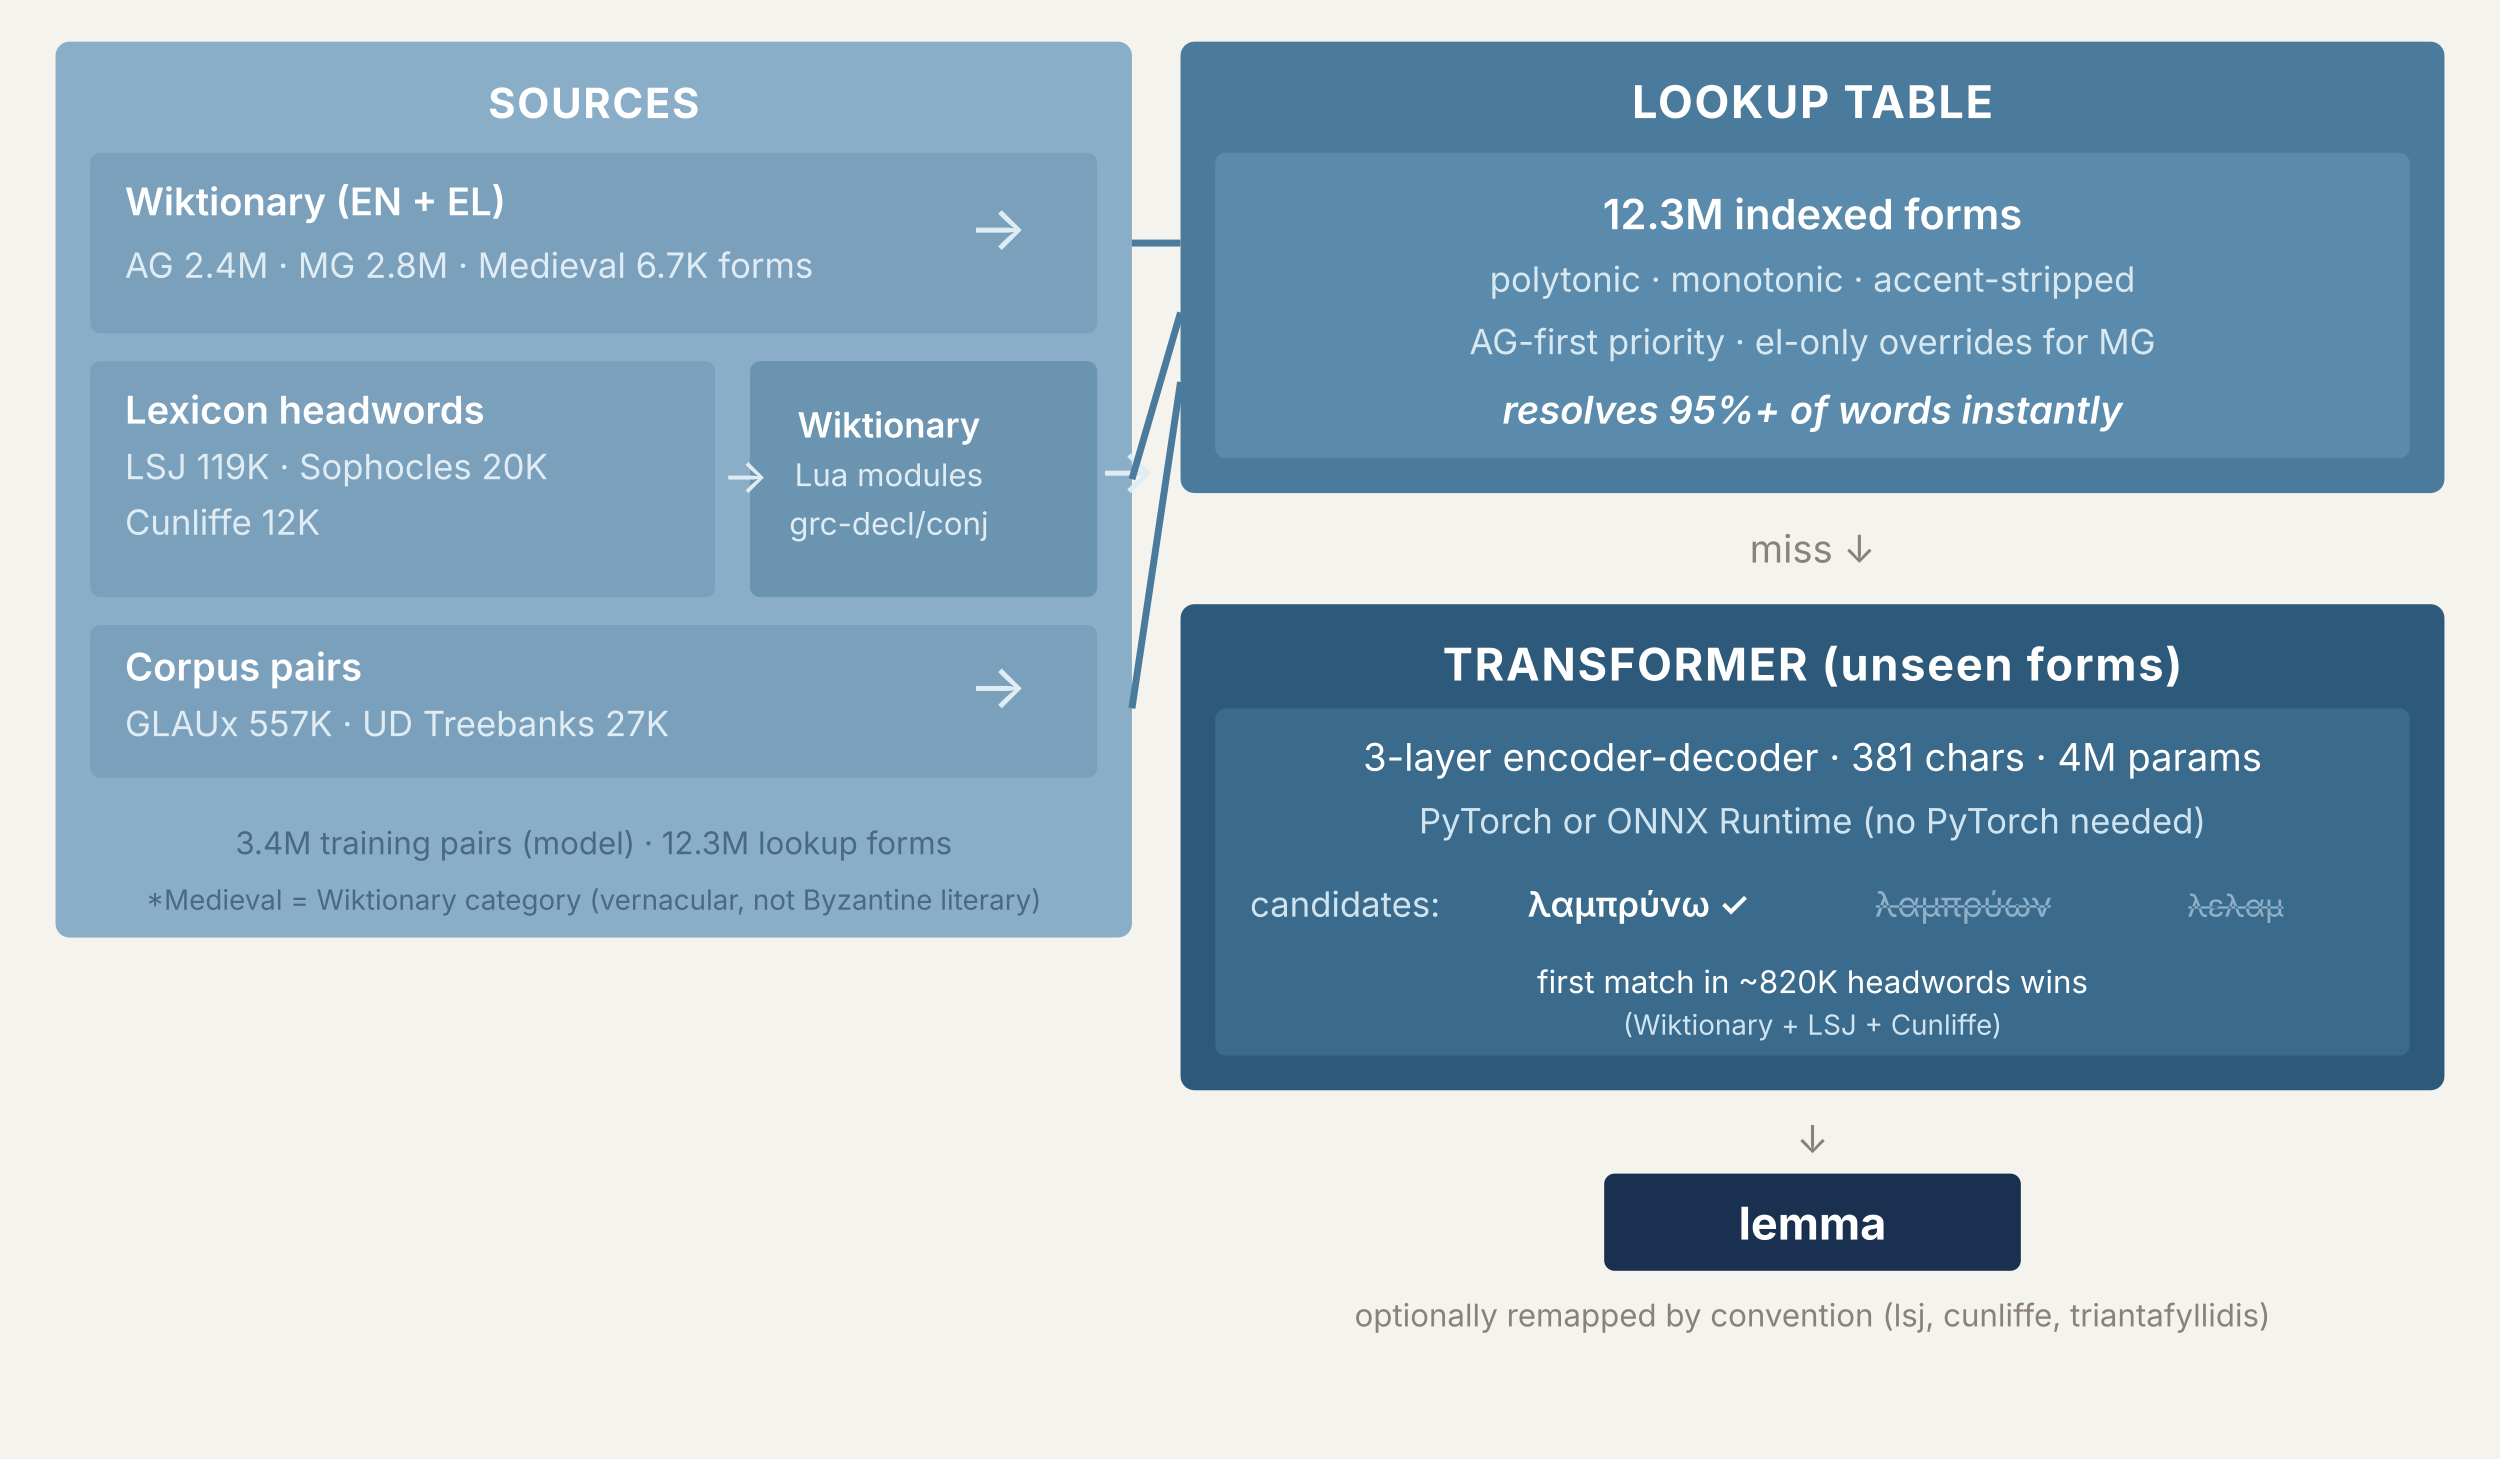
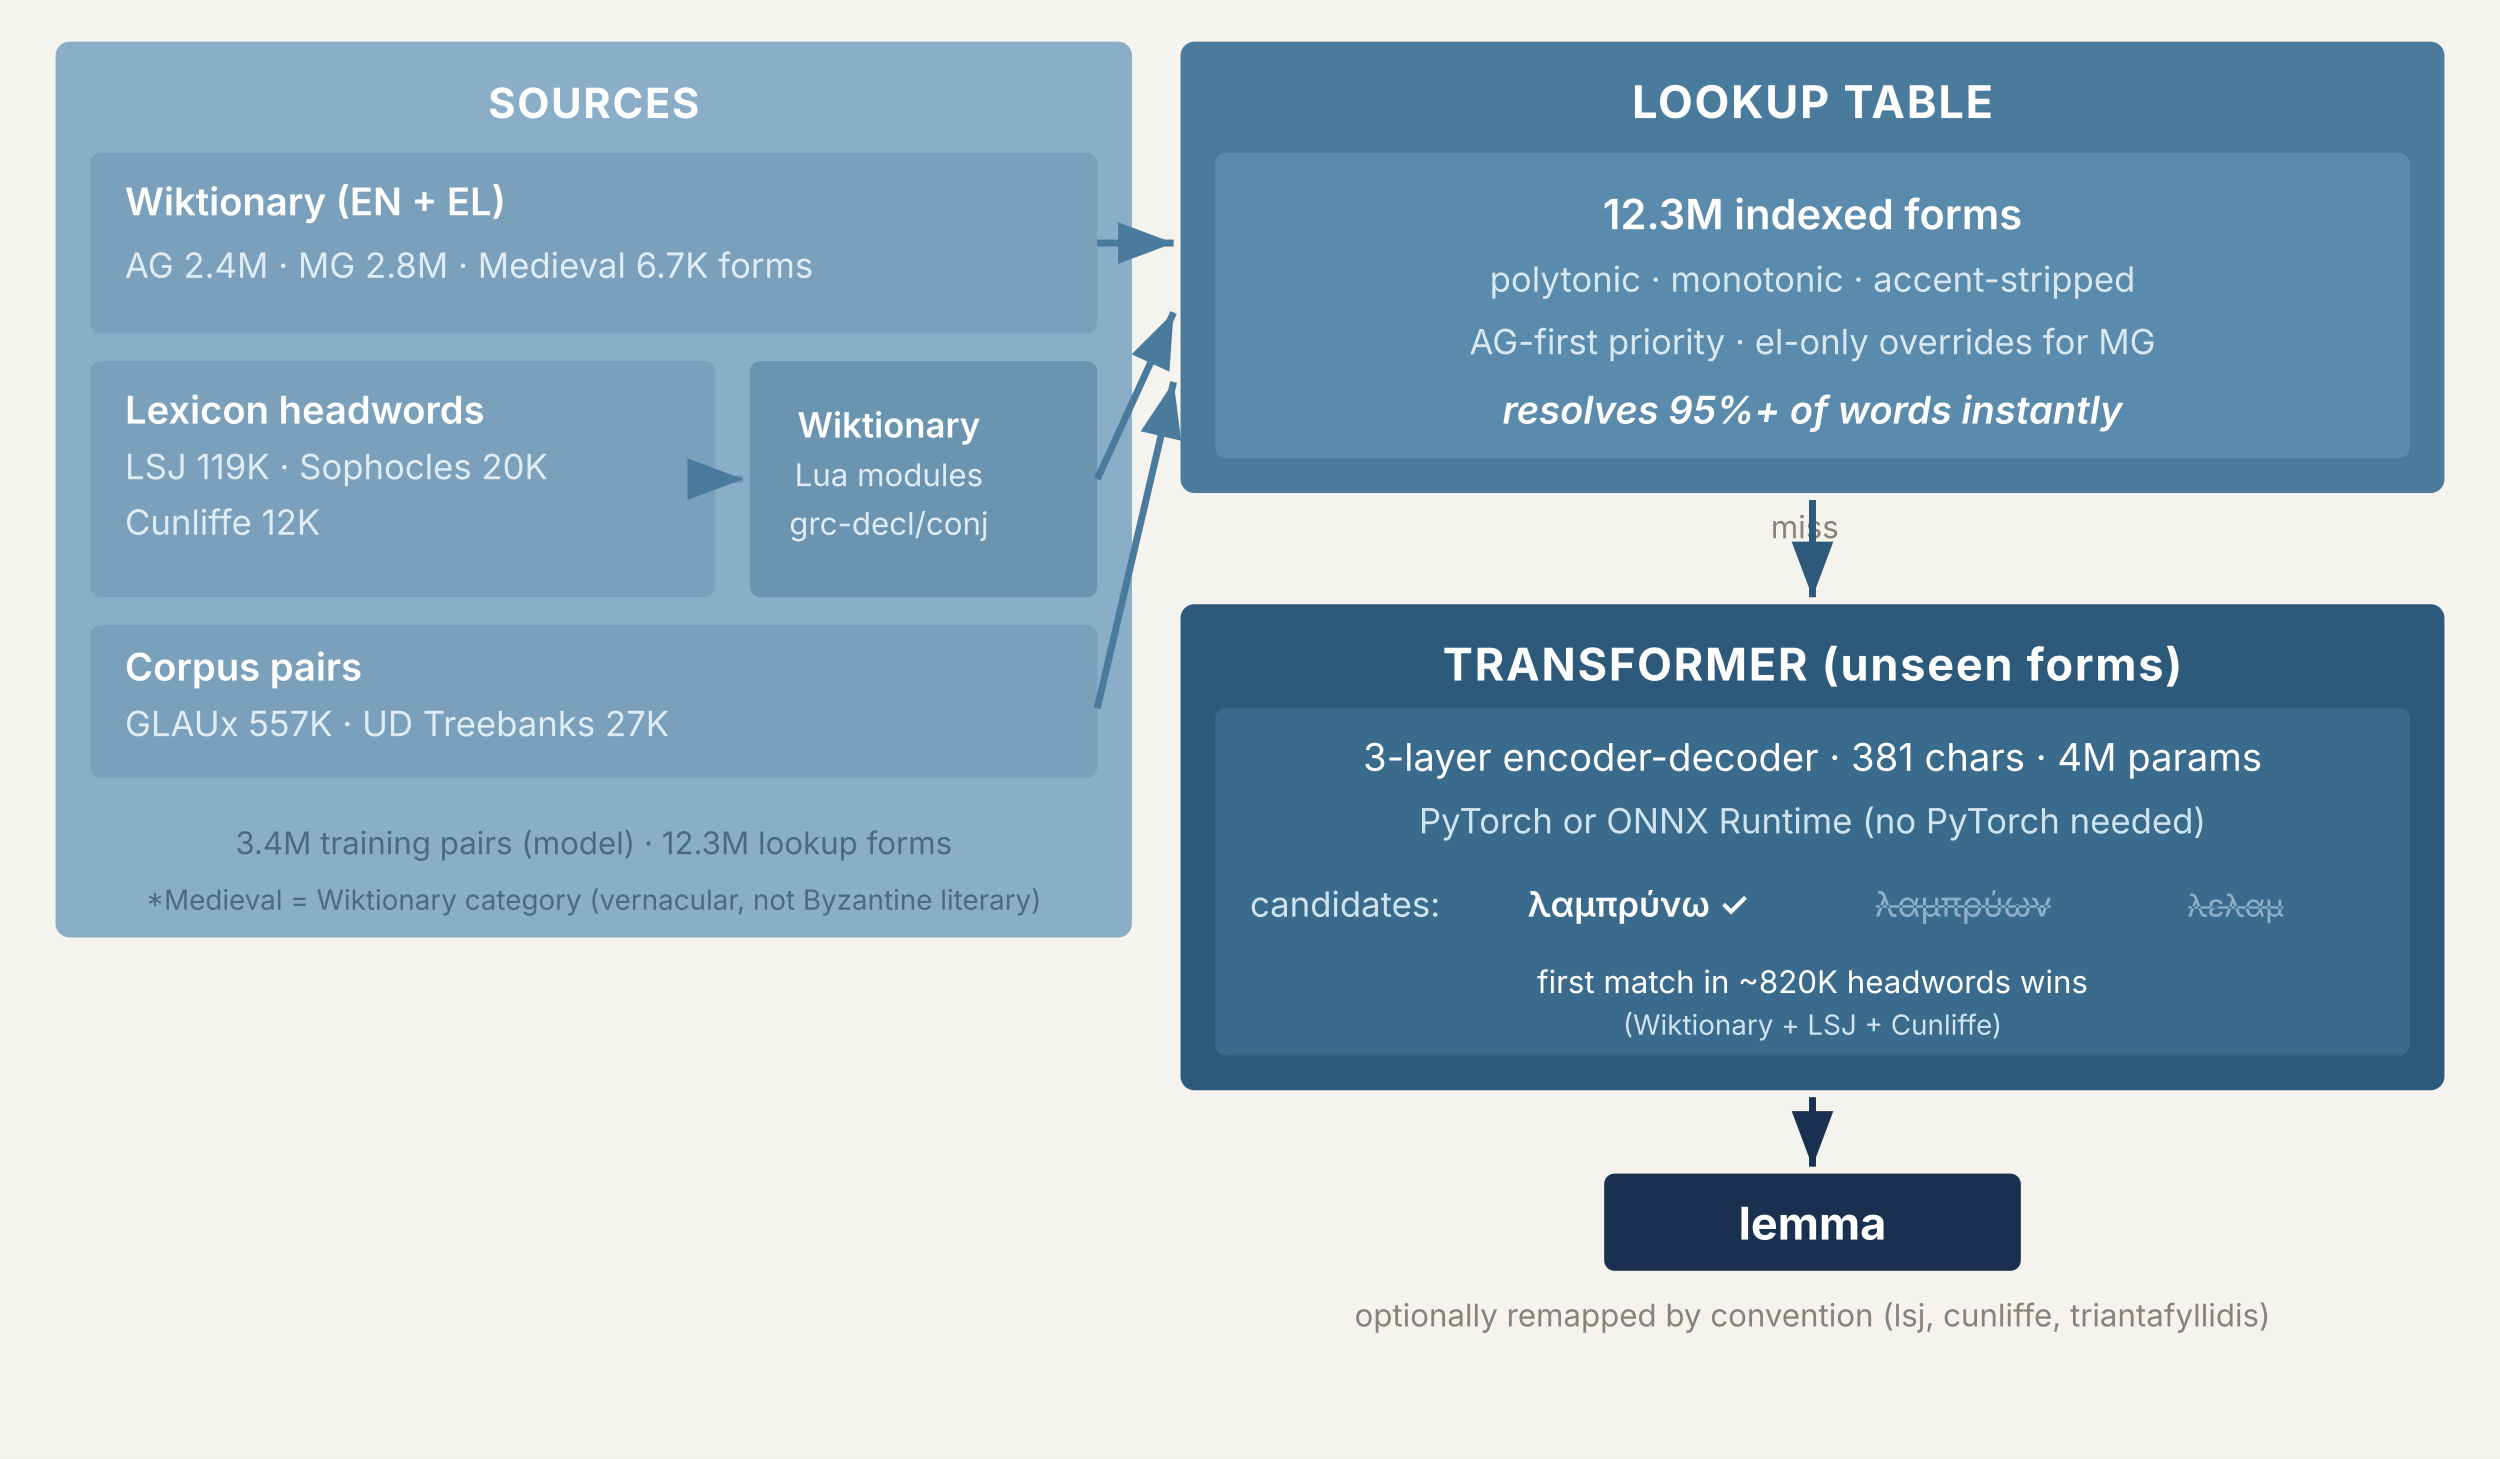
<svg xmlns="http://www.w3.org/2000/svg" viewBox="0 0 720 420" font-family="'Inter','Helvetica Neue',Arial,sans-serif">
+   <defs>
+     <marker id="arr-lookup" markerWidth="8" markerHeight="6" refX="8" refY="3" orient="auto">
+       <path d="M0,0 L8,3 L0,6" fill="#4a7a9c" />
+     </marker>
+     <marker id="arr-transformer" markerWidth="8" markerHeight="6" refX="8" refY="3" orient="auto">
+       <path d="M0,0 L8,3 L0,6" fill="#2d5a7a" />
+     </marker>
+     <marker id="arr-output" markerWidth="8" markerHeight="6" refX="8" refY="3" orient="auto">
+       <path d="M0,0 L8,3 L0,6" fill="#1a3050" />
+     </marker>
+   </defs>
  <rect width="720" height="420" fill="#f5f3ee" />
  <rect x="16" y="12" width="310" height="258" rx="4" fill="#8aaec8" />
  <text x="171" y="34" text-anchor="middle" fill="#fff" font-size="12" font-weight="700" letter-spacing="0.5">SOURCES</text>
  <rect x="26" y="44" width="290" height="52" rx="3" fill="#7aa0bc" />
  <text x="36" y="62" fill="#fff" font-size="11" font-weight="600">Wiktionary (EN + EL)</text>
  <text x="36" y="80" fill="#e0ecf4" font-size="10">AG 2.4M · MG 2.8M · Medieval 6.7K forms</text>
-   <text x="296" y="72" text-anchor="end" fill="#e0ecf4" font-size="18">→</text>
  <rect x="26" y="104" width="180" height="68" rx="3" fill="#7aa0bc" />
  <text x="36" y="122" fill="#fff" font-size="11" font-weight="600">Lexicon headwords</text>
  <text x="36" y="138" fill="#e0ecf4" font-size="10">LSJ 119K · Sophocles 20K</text>
  <text x="36" y="154" fill="#e0ecf4" font-size="10">Cunliffe 12K</text>
  <rect x="216" y="104" width="100" height="68" rx="3" fill="#6a94b0" />
  <text x="256" y="126" text-anchor="middle" fill="#fff" font-size="10" font-weight="600">Wiktionary</text>
  <text x="256" y="140" text-anchor="middle" fill="#e0ecf4" font-size="9">Lua modules</text>
  <text x="256" y="154" text-anchor="middle" fill="#e0ecf4" font-size="9">grc-decl/conj</text>
-   <text x="208" y="142" fill="#e0ecf4" font-size="14">→</text>
-   <text x="316" y="142" fill="#e0ecf4" font-size="18">→</text>
+   <line x1="206" y1="138" x2="214" y2="138" stroke="#6a94b0" stroke-width="2" marker-end="url(#arr-lookup)" />
  <rect x="26" y="180" width="290" height="44" rx="3" fill="#7aa0bc" />
  <text x="36" y="196" fill="#fff" font-size="11" font-weight="600">Corpus pairs</text>
  <text x="36" y="212" fill="#e0ecf4" font-size="10">GLAUx 557K · UD Treebanks 27K</text>
-   <text x="296" y="204" text-anchor="end" fill="#e0ecf4" font-size="18">→</text>
  <text x="171" y="246" text-anchor="middle" fill="#4a6a84" font-size="9">3.4M training pairs (model) · 12.3M lookup forms</text>
  <text x="171" y="262" text-anchor="middle" fill="#4a6a84" font-size="8">*Medieval = Wiktionary category (vernacular, not Byzantine literary)</text>
+   <line x1="316" y1="70" x2="338" y2="70" stroke="#4a7a9c" stroke-width="2" marker-end="url(#arr-lookup)" />
+   <line x1="316" y1="138" x2="338" y2="90" stroke="#4a7a9c" stroke-width="2" marker-end="url(#arr-lookup)" />
+   <line x1="316" y1="204" x2="338" y2="110" stroke="#4a7a9c" stroke-width="2" marker-end="url(#arr-lookup)" />
  <rect x="340" y="12" width="364" height="130" rx="4" fill="#4a7a9c" />
  <text x="522" y="34" text-anchor="middle" fill="#fff" font-size="13" font-weight="700" letter-spacing="0.5">LOOKUP TABLE</text>
  <rect x="350" y="44" width="344" height="88" rx="3" fill="#5a8aac" />
  <text x="522" y="66" text-anchor="middle" fill="#fff" font-size="12" font-weight="600">12.3M indexed forms</text>
  <text x="522" y="84" text-anchor="middle" fill="#d8e8f0" font-size="10">polytonic · monotonic · accent-stripped</text>
  <text x="522" y="102" text-anchor="middle" fill="#d8e8f0" font-size="10">AG-first priority · el-only overrides for MG</text>
  <text x="522" y="122" text-anchor="middle" fill="#fff" font-size="11" font-weight="600" font-style="italic">resolves 95%+ of words instantly</text>
-   <text x="522" y="162" text-anchor="middle" fill="#8a8279" font-size="11">miss ↓</text>
+   <text x="510" y="155" fill="#8a8279" font-size="9">miss</text>
+   <line x1="522" y1="144" x2="522" y2="172" stroke="#2d5a7a" stroke-width="2" marker-end="url(#arr-transformer)" />
  <rect x="340" y="174" width="364" height="140" rx="4" fill="#2d5a7a" />
  <text x="522" y="196" text-anchor="middle" fill="#fff" font-size="13" font-weight="700" letter-spacing="0.5">TRANSFORMER (unseen forms)</text>
  <rect x="350" y="204" width="344" height="100" rx="3" fill="#3a6a8c" />
  <text x="522" y="222" text-anchor="middle" fill="#fff" font-size="11">3-layer encoder-decoder · 381 chars · 4M params</text>
  <text x="522" y="240" text-anchor="middle" fill="#d0e4f0" font-size="10">PyTorch or ONNX Runtime (no PyTorch needed)</text>
  <text x="360" y="264" fill="#d0e4f0" font-size="10">candidates:</text>
  <text x="440" y="264" fill="#fff" font-size="10" font-weight="600">λαμπρύνω ✓</text>
  <text x="540" y="264" fill="#90b0c8" font-size="10" text-decoration="line-through">λαμπρύων</text>
  <text x="630" y="264" fill="#90b0c8" font-size="9" text-decoration="line-through">λελαμ</text>
  <text x="522" y="286" text-anchor="middle" fill="#fff" font-size="9">first match in ~820K headwords wins</text>
  <text x="522" y="298" text-anchor="middle" fill="#d0e4f0" font-size="8">(Wiktionary + LSJ + Cunliffe)</text>
-   <text x="522" y="332" text-anchor="middle" fill="#8a8279" font-size="11">↓</text>
+   <line x1="522" y1="316" x2="522" y2="336" stroke="#1a3050" stroke-width="2" marker-end="url(#arr-output)" />
  <rect x="462" y="338" width="120" height="28" rx="3" fill="#1a3050" />
  <text x="522" y="357" text-anchor="middle" fill="#fff" font-size="13" font-weight="700">lemma</text>
  <text x="522" y="382" text-anchor="middle" fill="#8a8279" font-size="9">optionally remapped by convention (lsj, cunliffe, triantafyllidis)</text>
-   <line x1="326" y1="70" x2="340" y2="70" stroke="#4a7a9c" stroke-width="2" />
-   <line x1="326" y1="138" x2="340" y2="90" stroke="#4a7a9c" stroke-width="2" />
-   <line x1="326" y1="204" x2="340" y2="110" stroke="#4a7a9c" stroke-width="2" />
</svg>
